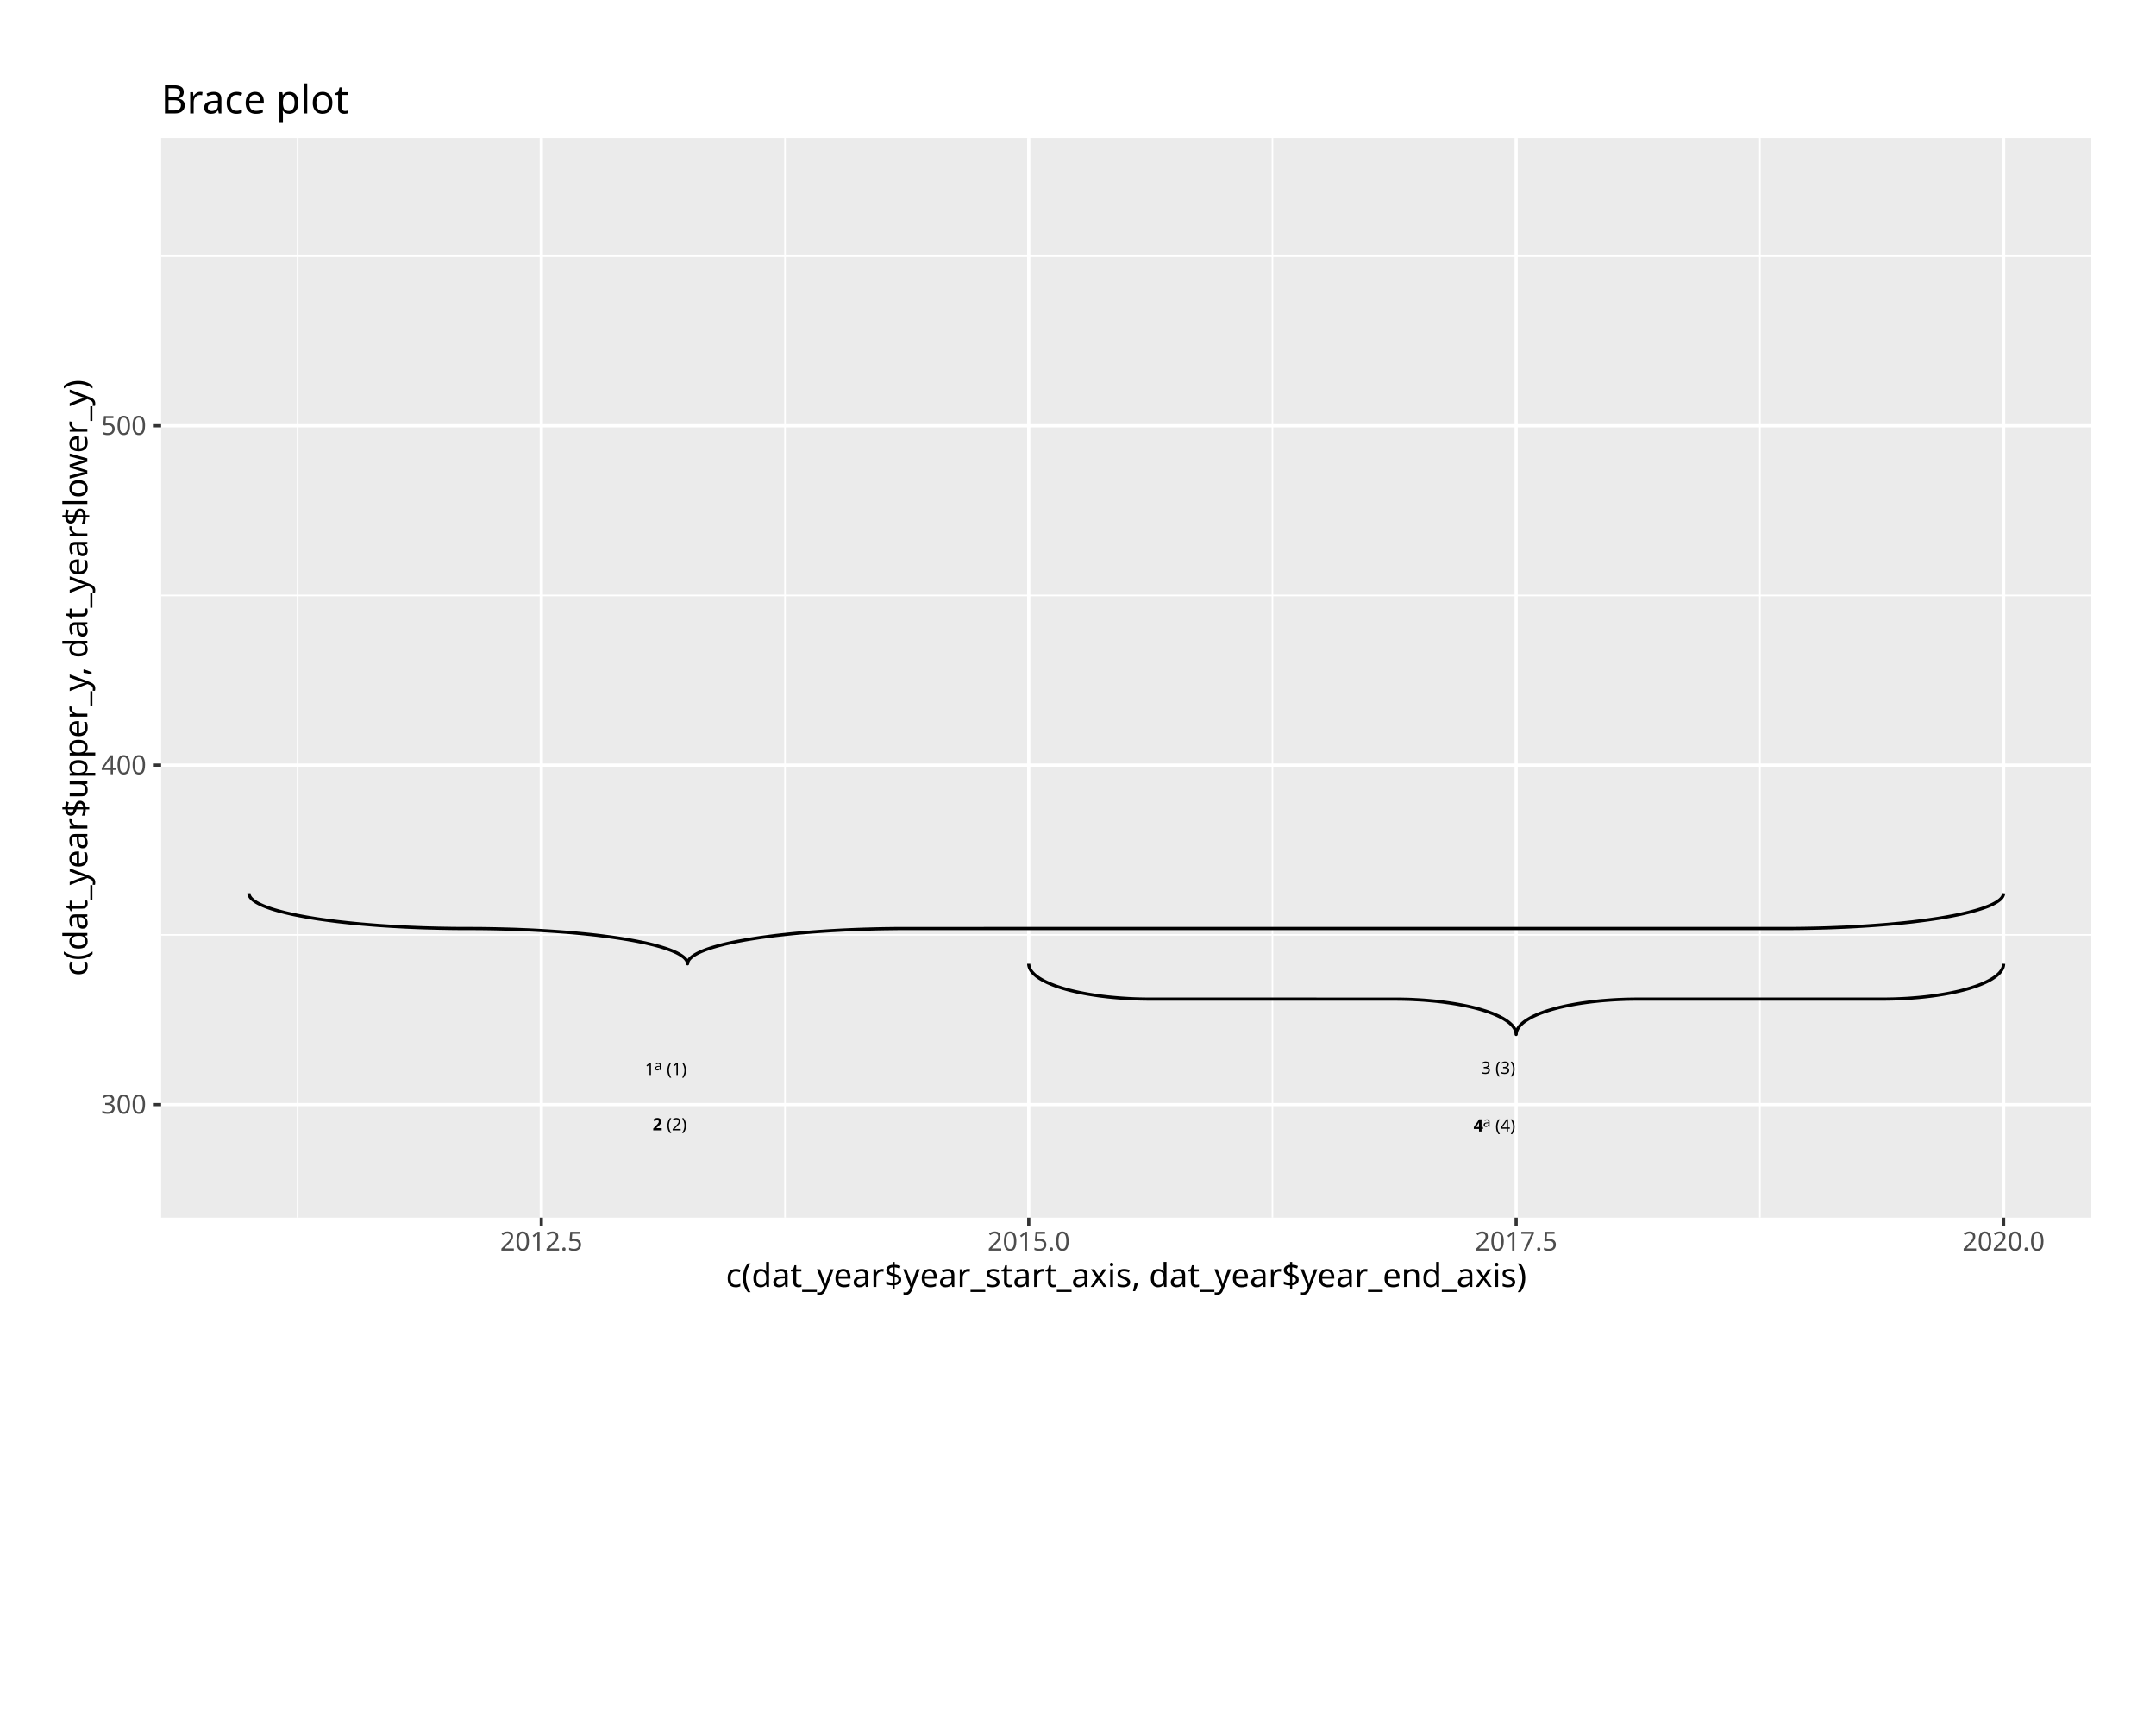
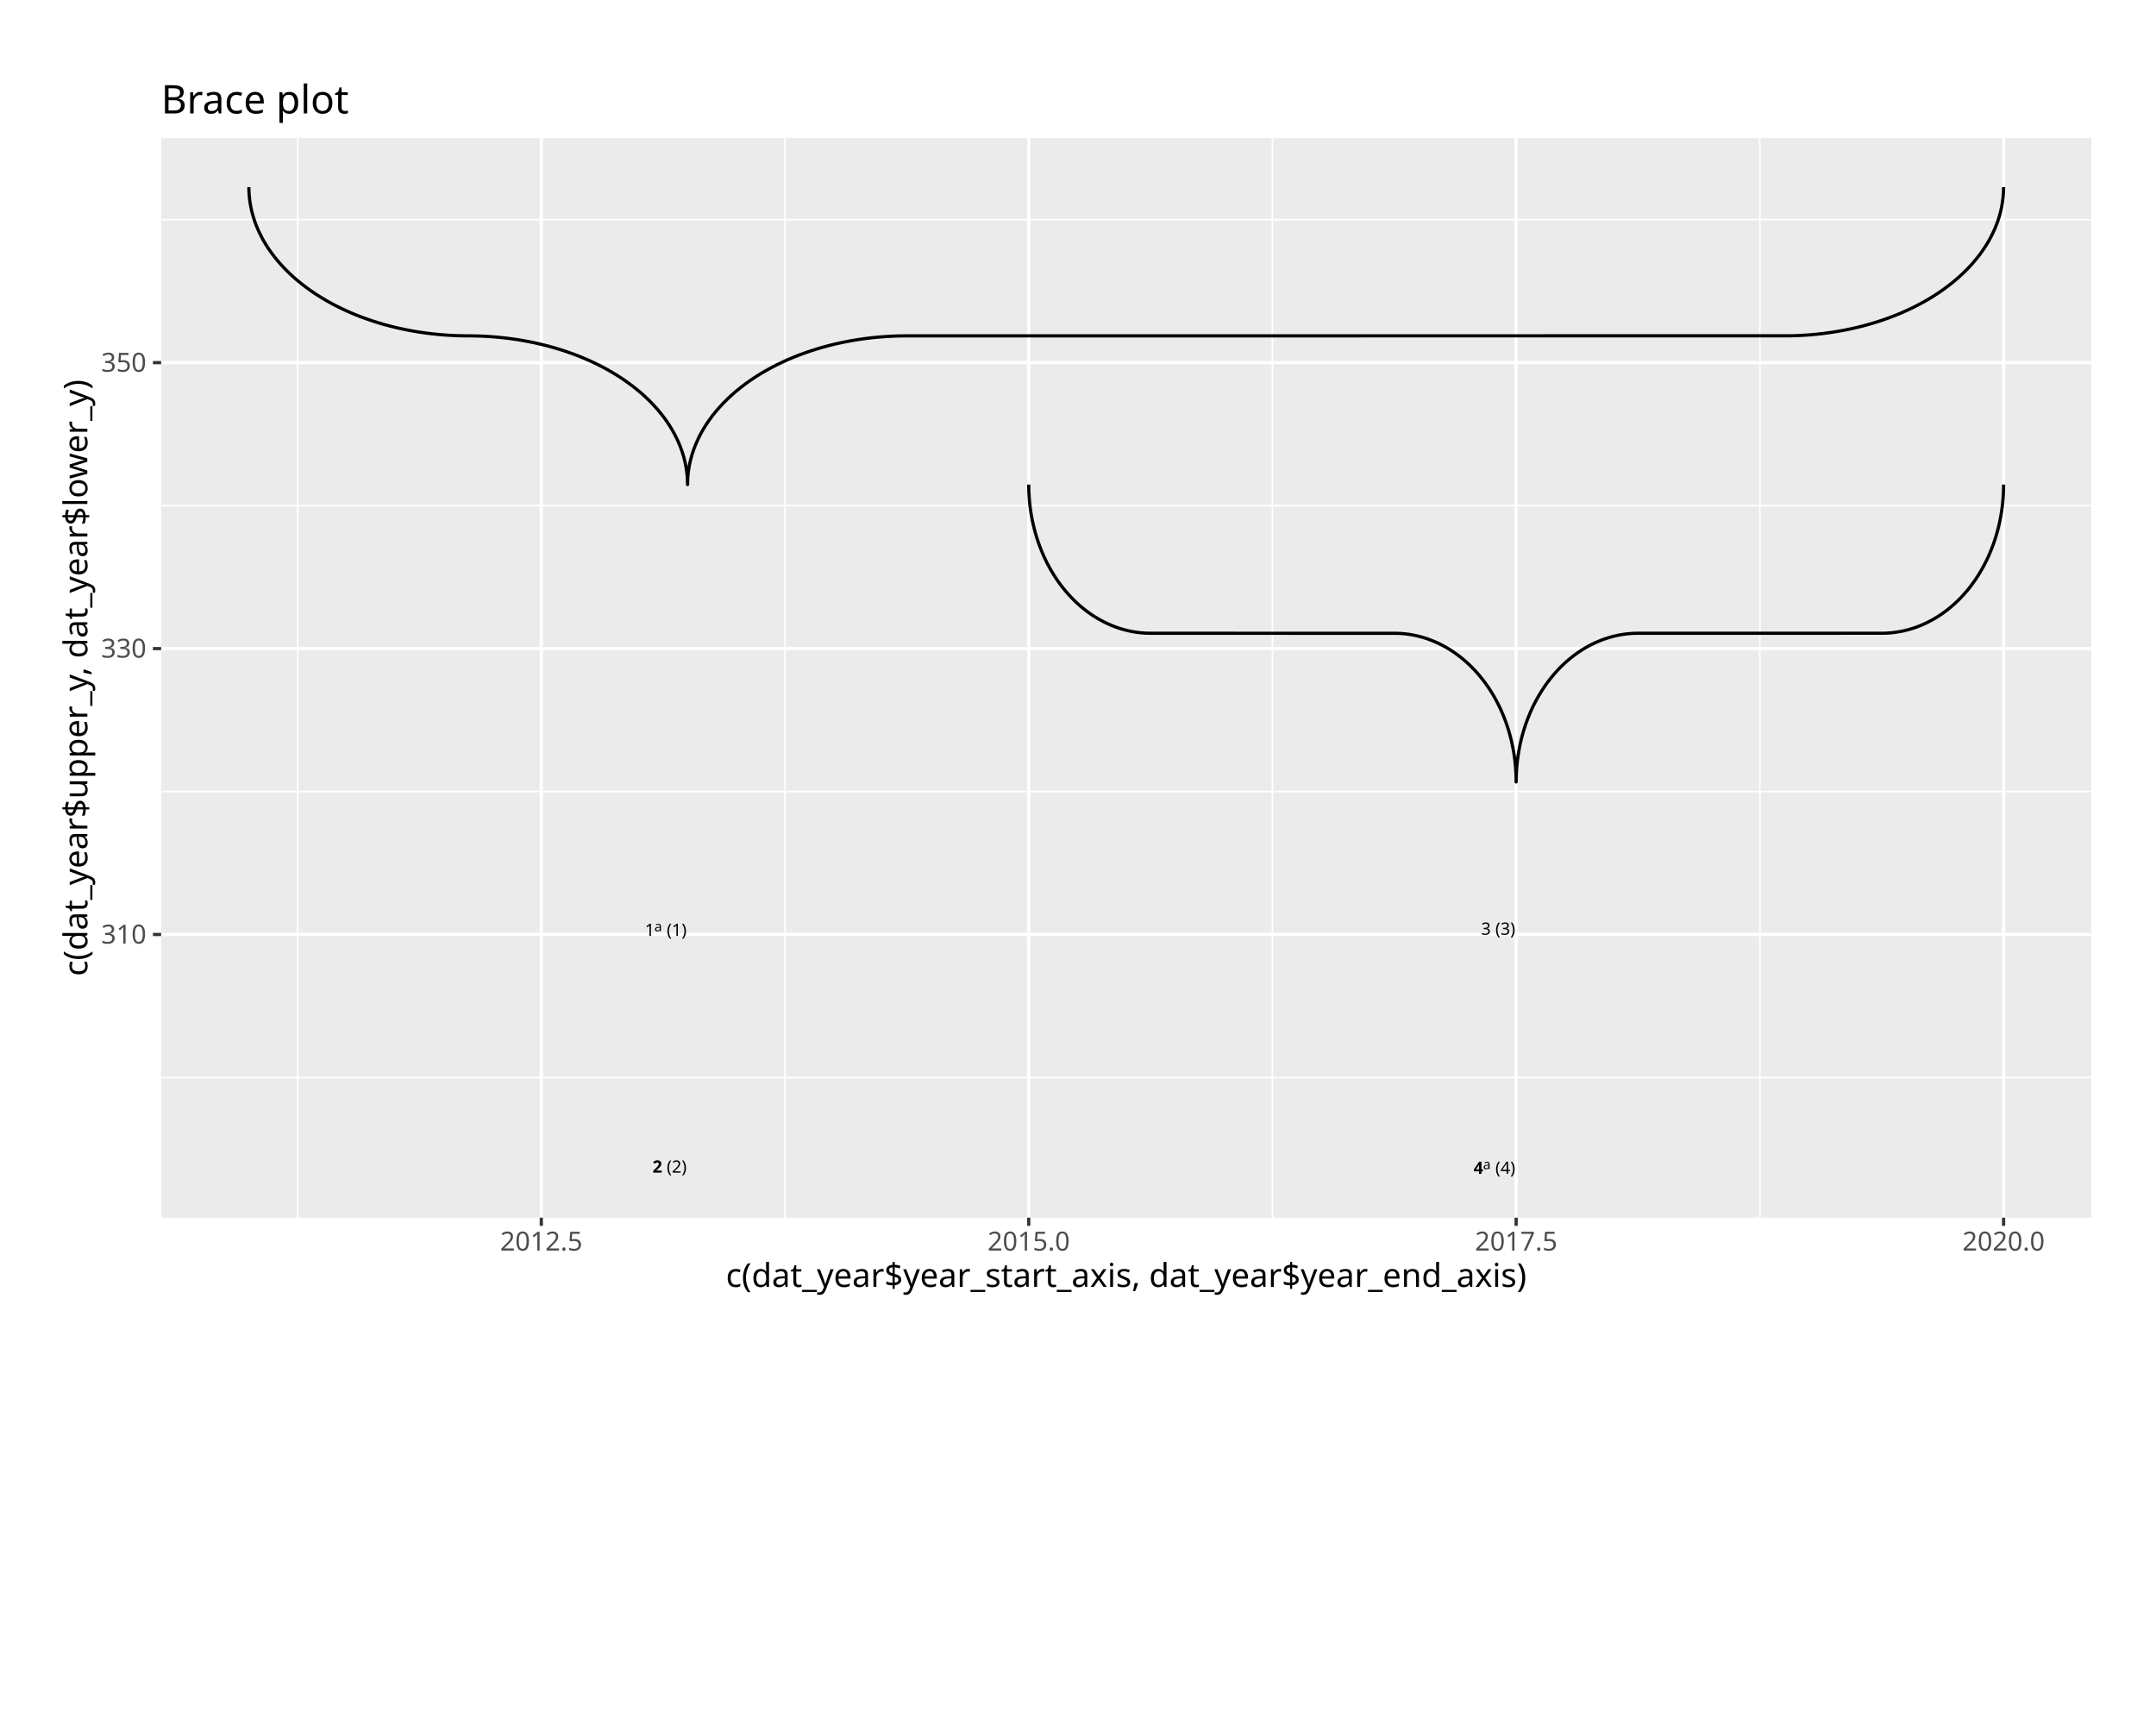
<svg xmlns="http://www.w3.org/2000/svg" class="svglite" data-engine-version="2.0" width="720.00pt" height="576.00pt" viewBox="0 0 720.00 576.00">
  <defs>
    <style type="text/css">
    .svglite line, .svglite polyline, .svglite polygon, .svglite path, .svglite rect, .svglite circle {
      fill: none;
      stroke: #000000;
      stroke-linecap: round;
      stroke-linejoin: round;
      stroke-miterlimit: 10.00;
    }
  </style>
  </defs>
  <rect width="100%" height="100%" style="stroke: none; fill: #FFFFFF;" />
  <defs>
    <clipPath id="cpMC4wMHw3MjAuMDB8MC4wMHw1NzYuMDA=">
      <rect x="0.00" y="0.00" width="720.00" height="576.00" />
    </clipPath>
  </defs>
  <g clip-path="url(#cpMC4wMHw3MjAuMDB8MC4wMHw1NzYuMDA=)">
    <rect x="-0" y="0.00" width="720.00" height="576.00" style="stroke-width: 1.07; stroke: #FFFFFF; fill: #FFFFFF;" />
  </g>
  <defs>
    <clipPath id="cpNTMuODF8Njk4LjQwfDQ2LjEwfDQwNi41OQ==">
      <rect x="53.81" y="46.10" width="644.59" height="360.49" />
    </clipPath>
  </defs>
  <g clip-path="url(#cpNTMuODF8Njk4LjQwfDQ2LjEwfDQwNi41OQ==)">
    <rect x="53.81" y="46.10" width="644.59" height="360.49" style="stroke-width: 1.07; stroke: none; fill: #EBEBEB;" />
-     <polyline points="53.81,312.17 698.40,312.17 " style="stroke-width: 0.53; stroke: #FFFFFF; stroke-linecap: butt;" />
-     <polyline points="53.81,198.83 698.40,198.83 " style="stroke-width: 0.53; stroke: #FFFFFF; stroke-linecap: butt;" />
-     <polyline points="53.81,85.50 698.40,85.50 " style="stroke-width: 0.53; stroke: #FFFFFF; stroke-linecap: butt;" />
+     <polyline points="53.81,359.78 698.40,359.78 " style="stroke-width: 0.53; stroke: #FFFFFF; stroke-linecap: butt;" />
+     <polyline points="53.81,264.30 698.40,264.30 " style="stroke-width: 0.53; stroke: #FFFFFF; stroke-linecap: butt;" />
+     <polyline points="53.81,168.83 698.40,168.83 " style="stroke-width: 0.53; stroke: #FFFFFF; stroke-linecap: butt;" />
+     <polyline points="53.81,73.35 698.40,73.35 " style="stroke-width: 0.53; stroke: #FFFFFF; stroke-linecap: butt;" />
    <polyline points="99.39,406.59 99.39,46.10 " style="stroke-width: 0.53; stroke: #FFFFFF; stroke-linecap: butt;" />
    <polyline points="262.16,406.59 262.16,46.10 " style="stroke-width: 0.53; stroke: #FFFFFF; stroke-linecap: butt;" />
    <polyline points="424.94,406.59 424.94,46.10 " style="stroke-width: 0.53; stroke: #FFFFFF; stroke-linecap: butt;" />
    <polyline points="587.71,406.59 587.71,46.10 " style="stroke-width: 0.53; stroke: #FFFFFF; stroke-linecap: butt;" />
-     <polyline points="53.81,368.84 698.40,368.84 " style="stroke-width: 1.07; stroke: #FFFFFF; stroke-linecap: butt;" />
-     <polyline points="53.81,255.50 698.40,255.50 " style="stroke-width: 1.07; stroke: #FFFFFF; stroke-linecap: butt;" />
-     <polyline points="53.81,142.17 698.40,142.17 " style="stroke-width: 1.07; stroke: #FFFFFF; stroke-linecap: butt;" />
+     <polyline points="53.81,312.04 698.40,312.04 " style="stroke-width: 1.07; stroke: #FFFFFF; stroke-linecap: butt;" />
+     <polyline points="53.81,216.57 698.40,216.57 " style="stroke-width: 1.07; stroke: #FFFFFF; stroke-linecap: butt;" />
+     <polyline points="53.81,121.09 698.40,121.09 " style="stroke-width: 1.07; stroke: #FFFFFF; stroke-linecap: butt;" />
    <polyline points="180.77,406.59 180.77,46.10 " style="stroke-width: 1.07; stroke: #FFFFFF; stroke-linecap: butt;" />
    <polyline points="343.55,406.59 343.55,46.10 " style="stroke-width: 1.07; stroke: #FFFFFF; stroke-linecap: butt;" />
    <polyline points="506.32,406.59 506.32,46.10 " style="stroke-width: 1.07; stroke: #FFFFFF; stroke-linecap: butt;" />
    <polyline points="669.10,406.59 669.10,46.10 " style="stroke-width: 1.07; stroke: #FFFFFF; stroke-linecap: butt;" />
-     <polyline points="83.11,298.26 83.12,298.44 83.19,298.82 83.34,299.19 83.56,299.56 83.85,299.93 84.21,300.29 84.65,300.66 85.15,301.02 85.73,301.38 86.38,301.74 87.10,302.09 87.88,302.44 88.74,302.79 89.66,303.13 90.65,303.47 91.71,303.80 92.83,304.12 94.01,304.44 95.25,304.76 96.56,305.06 97.92,305.37 99.35,305.66 100.83,305.94 102.36,306.22 103.95,306.49 105.59,306.76 107.29,307.01 109.03,307.25 110.82,307.49 112.65,307.72 114.53,307.93 116.45,308.14 118.41,308.34 120.40,308.53 122.44,308.70 124.50,308.87 126.60,309.03 128.73,309.17 130.88,309.31 133.06,309.43 135.27,309.55 137.49,309.65 139.74,309.74 142.00,309.82 144.27,309.88 146.56,309.94 148.85,309.98 151.16,310.02 153.47,310.04 155.78,310.04 158.09,310.05 160.40,310.06 162.71,310.09 165.01,310.13 167.30,310.18 169.58,310.24 171.85,310.31 174.10,310.40 176.34,310.49 178.55,310.60 180.74,310.72 182.91,310.85 185.05,310.99 187.17,311.14 189.25,311.30 191.30,311.47 193.32,311.66 195.29,311.85 197.23,312.05 199.13,312.26 200.99,312.49 202.80,312.72 204.56,312.96 206.28,313.21 207.95,313.47 209.56,313.73 211.13,314.01 212.63,314.29 214.09,314.58 215.48,314.87 216.82,315.18 218.09,315.49 219.31,315.81 220.46,316.13 221.54,316.46 222.57,316.79 223.52,317.13 224.41,317.47 225.23,317.82 225.99,318.17 226.67,318.53 227.28,318.89 227.82,319.25 228.30,319.61 228.70,319.98 229.02,320.35 229.28,320.72 229.46,321.09 229.57,321.46 229.61,321.83 229.61,321.83 229.62,321.65 229.69,321.28 229.83,320.90 230.05,320.53 230.34,320.16 230.71,319.80 231.14,319.43 231.65,319.07 232.23,318.71 232.88,318.35 233.59,318.00 234.38,317.65 235.24,317.30 236.16,316.96 237.15,316.62 238.20,316.29 239.32,315.97 240.51,315.65 241.75,315.33 243.06,315.03 244.42,314.73 245.85,314.43 247.33,314.15 248.86,313.87 250.45,313.60 252.09,313.34 253.78,313.08 255.53,312.84 257.31,312.60 259.15,312.37 261.03,312.16 262.94,311.95 264.90,311.75 266.90,311.56 268.93,311.39 271.00,311.22 273.10,311.06 275.23,310.92 277.38,310.78 279.56,310.66 281.77,310.54 283.99,310.44 286.23,310.35 288.49,310.27 290.77,310.21 293.06,310.15 295.35,310.11 297.66,310.08 299.97,310.05 302.28,310.05 597.59,310.04 599.90,310.03 602.20,310.00 604.50,309.96 606.80,309.91 609.08,309.85 611.34,309.78 613.60,309.69 615.83,309.60 618.05,309.49 620.24,309.37 622.41,309.24 624.55,309.10 626.66,308.95 628.74,308.79 630.79,308.62 632.81,308.43 634.79,308.24 636.73,308.04 638.62,307.83 640.48,307.60 642.29,307.37 644.06,307.13 645.77,306.88 647.44,306.63 649.06,306.36 650.62,306.08 652.13,305.80 653.58,305.51 654.97,305.22 656.31,304.91 657.59,304.60 658.80,304.28 659.95,303.96 661.04,303.63 662.06,303.30 663.02,302.96 663.91,302.62 664.73,302.27 665.48,301.92 666.16,301.56 666.78,301.20 667.32,300.84 667.79,300.48 668.19,300.11 668.52,299.74 668.77,299.37 668.95,299.00 669.06,298.63 669.10,298.26 669.10,298.26 " style="stroke-width: 1.07; stroke-linecap: butt;" />
-     <polyline points="343.55,321.83 343.55,322.02 343.59,322.39 343.68,322.76 343.80,323.13 343.96,323.50 344.16,323.87 344.40,324.24 344.68,324.60 345.01,324.96 345.37,325.32 345.77,325.67 346.20,326.02 346.68,326.37 347.19,326.71 347.74,327.04 348.33,327.38 348.95,327.70 349.60,328.02 350.30,328.33 351.02,328.64 351.78,328.94 352.57,329.24 353.39,329.52 354.25,329.80 355.13,330.07 356.04,330.33 356.98,330.59 357.95,330.83 358.94,331.07 359.96,331.29 361.00,331.51 362.07,331.72 363.16,331.92 364.27,332.10 365.40,332.28 366.55,332.45 367.71,332.61 368.89,332.75 370.09,332.89 371.30,333.01 372.53,333.12 373.76,333.22 375.01,333.31 376.26,333.39 377.53,333.46 378.80,333.52 380.07,333.56 381.35,333.59 382.64,333.61 383.92,333.62 466.59,333.63 467.88,333.64 469.16,333.67 470.44,333.70 471.71,333.75 472.98,333.82 474.24,333.89 475.49,333.97 476.73,334.07 477.96,334.18 479.18,334.29 480.38,334.42 481.57,334.56 482.75,334.72 483.90,334.88 485.04,335.05 486.16,335.23 487.26,335.43 488.34,335.63 489.39,335.84 490.43,336.06 491.43,336.29 492.41,336.53 493.37,336.78 494.29,337.04 495.19,337.31 496.06,337.58 496.90,337.86 497.70,338.15 498.48,338.45 499.22,338.76 499.93,339.07 500.60,339.38 501.24,339.71 501.85,340.03 502.41,340.37 502.94,340.71 503.44,341.05 503.90,341.40 504.31,341.75 504.69,342.11 505.03,342.46 505.33,342.83 505.60,343.19 505.82,343.56 506.00,343.93 506.14,344.30 506.24,344.67 506.30,345.04 506.32,345.41 506.32,345.41 506.33,345.22 506.37,344.85 506.45,344.48 506.57,344.11 506.73,343.74 506.94,343.37 507.18,343.01 507.46,342.64 507.78,342.28 508.14,341.93 508.54,341.57 508.98,341.22 509.45,340.88 509.97,340.54 510.52,340.20 511.10,339.87 511.72,339.54 512.38,339.22 513.07,338.91 513.80,338.60 514.56,338.30 515.35,338.01 516.17,337.72 517.02,337.44 517.91,337.17 518.82,336.91 519.76,336.66 520.72,336.41 521.72,336.18 522.74,335.95 523.78,335.73 524.85,335.53 525.93,335.33 527.04,335.14 528.17,334.96 529.32,334.80 530.49,334.64 531.67,334.49 532.87,334.36 534.08,334.23 535.30,334.12 536.54,334.02 537.78,333.93 539.04,333.85 540.30,333.78 541.57,333.73 542.85,333.68 544.13,333.65 545.41,333.63 546.70,333.62 629.37,333.62 630.65,333.60 631.94,333.58 633.21,333.54 634.49,333.49 635.75,333.43 637.01,333.36 638.27,333.27 639.51,333.17 640.74,333.07 641.96,332.95 643.16,332.82 644.35,332.68 645.52,332.53 646.68,332.37 647.82,332.19 648.94,332.01 650.04,331.82 651.11,331.62 652.17,331.40 653.20,331.18 654.21,330.95 655.19,330.71 656.14,330.46 657.07,330.20 657.97,329.94 658.83,329.66 659.67,329.38 660.48,329.09 661.25,328.79 661.99,328.49 662.70,328.18 663.38,327.86 664.02,327.54 664.62,327.21 665.19,326.88 665.72,326.54 666.21,326.19 666.67,325.85 667.09,325.49 667.47,325.14 667.81,324.78 668.11,324.42 668.37,324.05 668.59,323.69 668.78,323.32 668.92,322.95 669.02,322.58 669.08,322.21 669.10,321.83 669.10,321.83 " style="stroke-width: 1.07; stroke-linecap: butt;" />
-     <text x="215.37" y="358.96" style="font-size: 5.69px; font-family: sans;" textLength="3.17px" lengthAdjust="spacingAndGlyphs">1</text>
-     <text x="218.54" y="357.39" style="font-size: 4.55px; font-family: sans;" textLength="2.53px" lengthAdjust="spacingAndGlyphs">a</text>
-     <text x="222.65" y="358.96" style="font-size: 5.69px; font-family: sans;" textLength="6.95px" lengthAdjust="spacingAndGlyphs">(1)</text>
-     <text x="217.91" y="377.43" style="font-size: 5.69px; font-weight: bold; font-family: sans;" textLength="3.17px" lengthAdjust="spacingAndGlyphs">2</text>
-     <text x="222.65" y="377.43" style="font-size: 5.69px; font-family: sans;" textLength="6.95px" lengthAdjust="spacingAndGlyphs">(2)</text>
-     <text x="494.62" y="358.57" style="font-size: 5.69px; font-family: sans;" textLength="3.17px" lengthAdjust="spacingAndGlyphs">3</text>
-     <text x="499.37" y="358.57" style="font-size: 5.69px; font-family: sans;" textLength="6.95px" lengthAdjust="spacingAndGlyphs">(3)</text>
-     <text x="492.09" y="377.82" style="font-size: 5.69px; font-weight: bold; font-family: sans;" textLength="3.17px" lengthAdjust="spacingAndGlyphs">4</text>
-     <text x="495.26" y="376.25" style="font-size: 4.55px; font-family: sans;" textLength="2.53px" lengthAdjust="spacingAndGlyphs">a</text>
-     <text x="499.37" y="377.82" style="font-size: 5.69px; font-family: sans;" textLength="6.95px" lengthAdjust="spacingAndGlyphs">(4)</text>
+     <polyline points="83.11,62.49 83.12,63.27 83.19,64.84 83.34,66.41 83.56,67.97 83.85,69.52 84.21,71.07 84.65,72.61 85.15,74.14 85.73,75.66 86.38,77.16 87.10,78.65 87.88,80.13 88.74,81.58 89.66,83.02 90.65,84.44 91.71,85.83 92.83,87.20 94.01,88.55 95.25,89.87 96.56,91.17 97.92,92.43 99.35,93.67 100.83,94.87 102.36,96.04 103.95,97.18 105.59,98.29 107.29,99.35 109.03,100.39 110.82,101.38 112.65,102.34 114.53,103.25 116.45,104.13 118.41,104.96 120.40,105.75 122.44,106.50 124.50,107.20 126.60,107.86 128.73,108.48 130.88,109.04 133.06,109.57 135.27,110.04 137.49,110.47 139.74,110.85 142.00,111.18 144.27,111.46 146.56,111.70 148.85,111.88 151.16,112.02 153.47,112.11 155.78,112.14 158.09,112.16 160.40,112.22 162.71,112.33 165.01,112.49 167.30,112.70 169.58,112.96 171.85,113.27 174.10,113.62 176.34,114.03 178.55,114.48 180.74,114.98 182.91,115.52 185.05,116.11 187.17,116.75 189.25,117.43 191.30,118.16 193.32,118.93 195.29,119.74 197.23,120.59 199.13,121.49 200.99,122.42 202.80,123.40 204.56,124.41 206.28,125.46 207.95,126.55 209.56,127.67 211.13,128.83 212.63,130.01 214.09,131.23 215.48,132.49 216.82,133.77 218.09,135.07 219.31,136.41 220.46,137.77 221.54,139.15 222.57,140.56 223.52,141.98 224.41,143.43 225.23,144.90 225.99,146.38 226.67,147.88 227.28,149.39 227.82,150.91 228.30,152.45 228.70,153.99 229.02,155.54 229.28,157.10 229.46,158.66 229.57,160.23 229.61,161.80 229.61,161.80 229.62,161.01 229.69,159.45 229.83,157.88 230.05,156.32 230.34,154.77 230.71,153.22 231.14,151.68 231.65,150.15 232.23,148.63 232.88,147.13 233.59,145.64 234.38,144.16 235.24,142.71 236.16,141.27 237.15,139.85 238.20,138.46 239.32,137.08 240.51,135.74 241.75,134.42 243.06,133.12 244.42,131.86 245.85,130.62 247.33,129.42 248.86,128.24 250.45,127.11 252.09,126.00 253.78,124.93 255.53,123.90 257.31,122.91 259.15,121.95 261.03,121.04 262.94,120.16 264.90,119.33 266.90,118.54 268.93,117.79 271.00,117.09 273.10,116.43 275.23,115.81 277.38,115.24 279.56,114.72 281.77,114.25 283.99,113.82 286.23,113.44 288.49,113.11 290.77,112.82 293.06,112.59 295.35,112.41 297.66,112.27 299.97,112.18 302.28,112.15 597.59,112.13 599.90,112.07 602.20,111.96 604.50,111.80 606.80,111.59 609.08,111.33 611.34,111.02 613.60,110.66 615.83,110.26 618.05,109.81 620.24,109.31 622.41,108.77 624.55,108.17 626.66,107.54 628.74,106.86 630.79,106.13 632.81,105.36 634.79,104.55 636.73,103.69 638.62,102.80 640.48,101.86 642.29,100.89 644.06,99.88 645.77,98.83 647.44,97.74 649.06,96.62 650.62,95.46 652.13,94.27 653.58,93.05 654.97,91.80 656.31,90.52 657.59,89.21 658.80,87.88 659.95,86.52 661.04,85.14 662.06,83.73 663.02,82.30 663.91,80.86 664.73,79.39 665.48,77.91 666.16,76.41 666.78,74.90 667.32,73.38 667.79,71.84 668.19,70.30 668.52,68.74 668.77,67.19 668.95,65.62 669.06,64.06 669.10,62.49 669.10,62.49 " style="stroke-width: 1.07; stroke-linecap: butt;" />
+     <polyline points="343.55,161.80 343.55,162.58 343.59,164.15 343.68,165.71 343.80,167.27 343.96,168.83 344.16,170.38 344.40,171.92 344.68,173.45 345.01,174.96 345.37,176.47 345.77,177.96 346.20,179.43 346.68,180.89 347.19,182.33 347.74,183.74 348.33,185.14 348.95,186.51 349.60,187.86 350.30,189.18 351.02,190.47 351.78,191.74 352.57,192.97 353.39,194.18 354.25,195.35 355.13,196.49 356.04,197.59 356.98,198.66 357.95,199.69 358.94,200.69 359.96,201.64 361.00,202.56 362.07,203.43 363.16,204.27 364.27,205.06 365.40,205.81 366.55,206.51 367.71,207.17 368.89,207.78 370.09,208.35 371.30,208.87 372.53,209.35 373.76,209.78 375.01,210.16 376.26,210.49 377.53,210.77 378.80,211.01 380.07,211.19 381.35,211.33 382.64,211.41 383.92,211.45 466.59,211.47 467.88,211.53 469.16,211.64 470.44,211.80 471.71,212.01 472.98,212.27 474.24,212.58 475.49,212.93 476.73,213.33 477.96,213.79 479.18,214.28 480.38,214.83 481.57,215.42 482.75,216.06 483.90,216.74 485.04,217.47 486.16,218.24 487.26,219.05 488.34,219.90 489.39,220.80 490.43,221.73 491.43,222.71 492.41,223.72 493.37,224.77 494.29,225.86 495.19,226.98 496.06,228.13 496.90,229.32 497.70,230.54 498.48,231.79 499.22,233.07 499.93,234.38 500.60,235.72 501.24,237.07 501.85,238.46 502.41,239.86 502.94,241.29 503.44,242.74 503.90,244.20 504.31,245.69 504.69,247.19 505.03,248.70 505.33,250.22 505.60,251.76 505.82,253.30 506.00,254.85 506.14,256.41 506.24,257.97 506.30,259.54 506.32,261.11 506.32,261.11 506.33,260.32 506.37,258.75 506.45,257.19 506.57,255.63 506.73,254.07 506.94,252.53 507.18,250.99 507.46,249.46 507.78,247.94 508.14,246.43 508.54,244.94 508.98,243.47 509.45,242.01 509.97,240.58 510.52,239.16 511.10,237.76 511.72,236.39 512.38,235.04 513.07,233.72 513.80,232.43 514.56,231.16 515.35,229.93 516.17,228.72 517.02,227.55 517.91,226.41 518.82,225.31 519.76,224.24 520.72,223.21 521.72,222.21 522.74,221.26 523.78,220.34 524.85,219.47 525.93,218.64 527.04,217.85 528.17,217.10 529.32,216.39 530.49,215.73 531.67,215.12 532.87,214.55 534.08,214.03 535.30,213.55 536.54,213.13 537.78,212.75 539.04,212.42 540.30,212.13 541.57,211.90 542.85,211.71 544.13,211.58 545.41,211.49 546.70,211.45 629.37,211.44 630.65,211.38 631.94,211.26 633.21,211.10 634.49,210.89 635.75,210.64 637.01,210.33 638.27,209.97 639.51,209.57 640.74,209.12 641.96,208.62 643.16,208.07 644.35,207.48 645.52,206.85 646.68,206.16 647.82,205.44 648.94,204.67 650.04,203.86 651.11,203.00 652.17,202.11 653.20,201.17 654.21,200.20 655.19,199.18 656.14,198.13 657.07,197.05 657.97,195.93 658.83,194.77 659.67,193.58 660.48,192.36 661.25,191.11 661.99,189.83 662.70,188.52 663.38,187.19 664.02,185.83 664.62,184.44 665.19,183.04 665.72,181.61 666.21,180.16 666.67,178.70 667.09,177.22 667.47,175.72 667.81,174.21 668.11,172.68 668.37,171.15 668.59,169.60 668.78,168.05 668.92,166.49 669.02,164.93 669.08,163.37 669.10,161.80 669.10,161.80 " style="stroke-width: 1.07; stroke-linecap: butt;" />
+     <text x="215.37" y="312.52" style="font-size: 5.69px; font-family: sans;" textLength="3.17px" lengthAdjust="spacingAndGlyphs">1</text>
+     <text x="218.54" y="310.95" style="font-size: 4.55px; font-family: sans;" textLength="2.53px" lengthAdjust="spacingAndGlyphs">a</text>
+     <text x="222.65" y="312.52" style="font-size: 5.69px; font-family: sans;" textLength="6.95px" lengthAdjust="spacingAndGlyphs">(1)</text>
+     <text x="217.91" y="391.57" style="font-size: 5.69px; font-weight: bold; font-family: sans;" textLength="3.17px" lengthAdjust="spacingAndGlyphs">2</text>
+     <text x="222.65" y="391.57" style="font-size: 5.69px; font-family: sans;" textLength="6.95px" lengthAdjust="spacingAndGlyphs">(2)</text>
+     <text x="494.62" y="312.13" style="font-size: 5.69px; font-family: sans;" textLength="3.17px" lengthAdjust="spacingAndGlyphs">3</text>
+     <text x="499.37" y="312.13" style="font-size: 5.69px; font-family: sans;" textLength="6.95px" lengthAdjust="spacingAndGlyphs">(3)</text>
+     <text x="492.09" y="391.97" style="font-size: 5.69px; font-weight: bold; font-family: sans;" textLength="3.17px" lengthAdjust="spacingAndGlyphs">4</text>
+     <text x="495.26" y="390.40" style="font-size: 4.55px; font-family: sans;" textLength="2.53px" lengthAdjust="spacingAndGlyphs">a</text>
+     <text x="499.37" y="391.97" style="font-size: 5.69px; font-family: sans;" textLength="6.95px" lengthAdjust="spacingAndGlyphs">(4)</text>
  </g>
  <g clip-path="url(#cpMC4wMHw3MjAuMDB8MC4wMHw1NzYuMDA=)">
-     <text x="48.88" y="371.86" text-anchor="end" style="font-size: 8.80px; fill: #4D4D4D; font-family: sans;" textLength="14.68px" lengthAdjust="spacingAndGlyphs">300</text>
-     <text x="48.88" y="258.53" text-anchor="end" style="font-size: 8.80px; fill: #4D4D4D; font-family: sans;" textLength="14.68px" lengthAdjust="spacingAndGlyphs">400</text>
-     <text x="48.88" y="145.19" text-anchor="end" style="font-size: 8.80px; fill: #4D4D4D; font-family: sans;" textLength="14.68px" lengthAdjust="spacingAndGlyphs">500</text>
-     <polyline points="51.07,368.84 53.81,368.84 " style="stroke-width: 1.07; stroke: #333333; stroke-linecap: butt;" />
-     <polyline points="51.07,255.50 53.81,255.50 " style="stroke-width: 1.07; stroke: #333333; stroke-linecap: butt;" />
-     <polyline points="51.07,142.17 53.81,142.17 " style="stroke-width: 1.07; stroke: #333333; stroke-linecap: butt;" />
+     <text x="48.88" y="315.07" text-anchor="end" style="font-size: 8.80px; fill: #4D4D4D; font-family: sans;" textLength="14.68px" lengthAdjust="spacingAndGlyphs">310</text>
+     <text x="48.88" y="219.59" text-anchor="end" style="font-size: 8.80px; fill: #4D4D4D; font-family: sans;" textLength="14.68px" lengthAdjust="spacingAndGlyphs">330</text>
+     <text x="48.88" y="124.12" text-anchor="end" style="font-size: 8.80px; fill: #4D4D4D; font-family: sans;" textLength="14.68px" lengthAdjust="spacingAndGlyphs">350</text>
+     <polyline points="51.07,312.04 53.81,312.04 " style="stroke-width: 1.07; stroke: #333333; stroke-linecap: butt;" />
+     <polyline points="51.07,216.57 53.81,216.57 " style="stroke-width: 1.07; stroke: #333333; stroke-linecap: butt;" />
+     <polyline points="51.07,121.09 53.81,121.09 " style="stroke-width: 1.07; stroke: #333333; stroke-linecap: butt;" />
    <polyline points="180.77,409.33 180.77,406.59 " style="stroke-width: 1.07; stroke: #333333; stroke-linecap: butt;" />
    <polyline points="343.55,409.33 343.55,406.59 " style="stroke-width: 1.07; stroke: #333333; stroke-linecap: butt;" />
    <polyline points="506.32,409.33 506.32,406.59 " style="stroke-width: 1.07; stroke: #333333; stroke-linecap: butt;" />
    <polyline points="669.10,409.33 669.10,406.59 " style="stroke-width: 1.07; stroke: #333333; stroke-linecap: butt;" />
    <text x="180.77" y="417.58" text-anchor="middle" style="font-size: 8.80px; fill: #4D4D4D; font-family: sans;" textLength="26.92px" lengthAdjust="spacingAndGlyphs">2012.5</text>
    <text x="343.55" y="417.58" text-anchor="middle" style="font-size: 8.80px; fill: #4D4D4D; font-family: sans;" textLength="26.92px" lengthAdjust="spacingAndGlyphs">2015.0</text>
    <text x="506.32" y="417.58" text-anchor="middle" style="font-size: 8.80px; fill: #4D4D4D; font-family: sans;" textLength="26.92px" lengthAdjust="spacingAndGlyphs">2017.5</text>
    <text x="669.10" y="417.58" text-anchor="middle" style="font-size: 8.80px; fill: #4D4D4D; font-family: sans;" textLength="26.92px" lengthAdjust="spacingAndGlyphs">2020.0</text>
    <text x="376.10" y="429.72" text-anchor="middle" style="font-size: 11.00px; font-family: sans;" textLength="262.98px" lengthAdjust="spacingAndGlyphs">c(dat_year$year_start_axis, dat_year$year_end_axis)</text>
    <text transform="translate(29.17,226.35) rotate(-90)" text-anchor="middle" style="font-size: 11.00px; font-family: sans;" textLength="194.48px" lengthAdjust="spacingAndGlyphs">c(dat_year$upper_y, dat_year$lower_y)</text>
    <text x="53.81" y="37.88" style="font-size: 13.20px; font-family: sans;" textLength="59.44px" lengthAdjust="spacingAndGlyphs">Brace plot</text>
  </g>
</svg>
